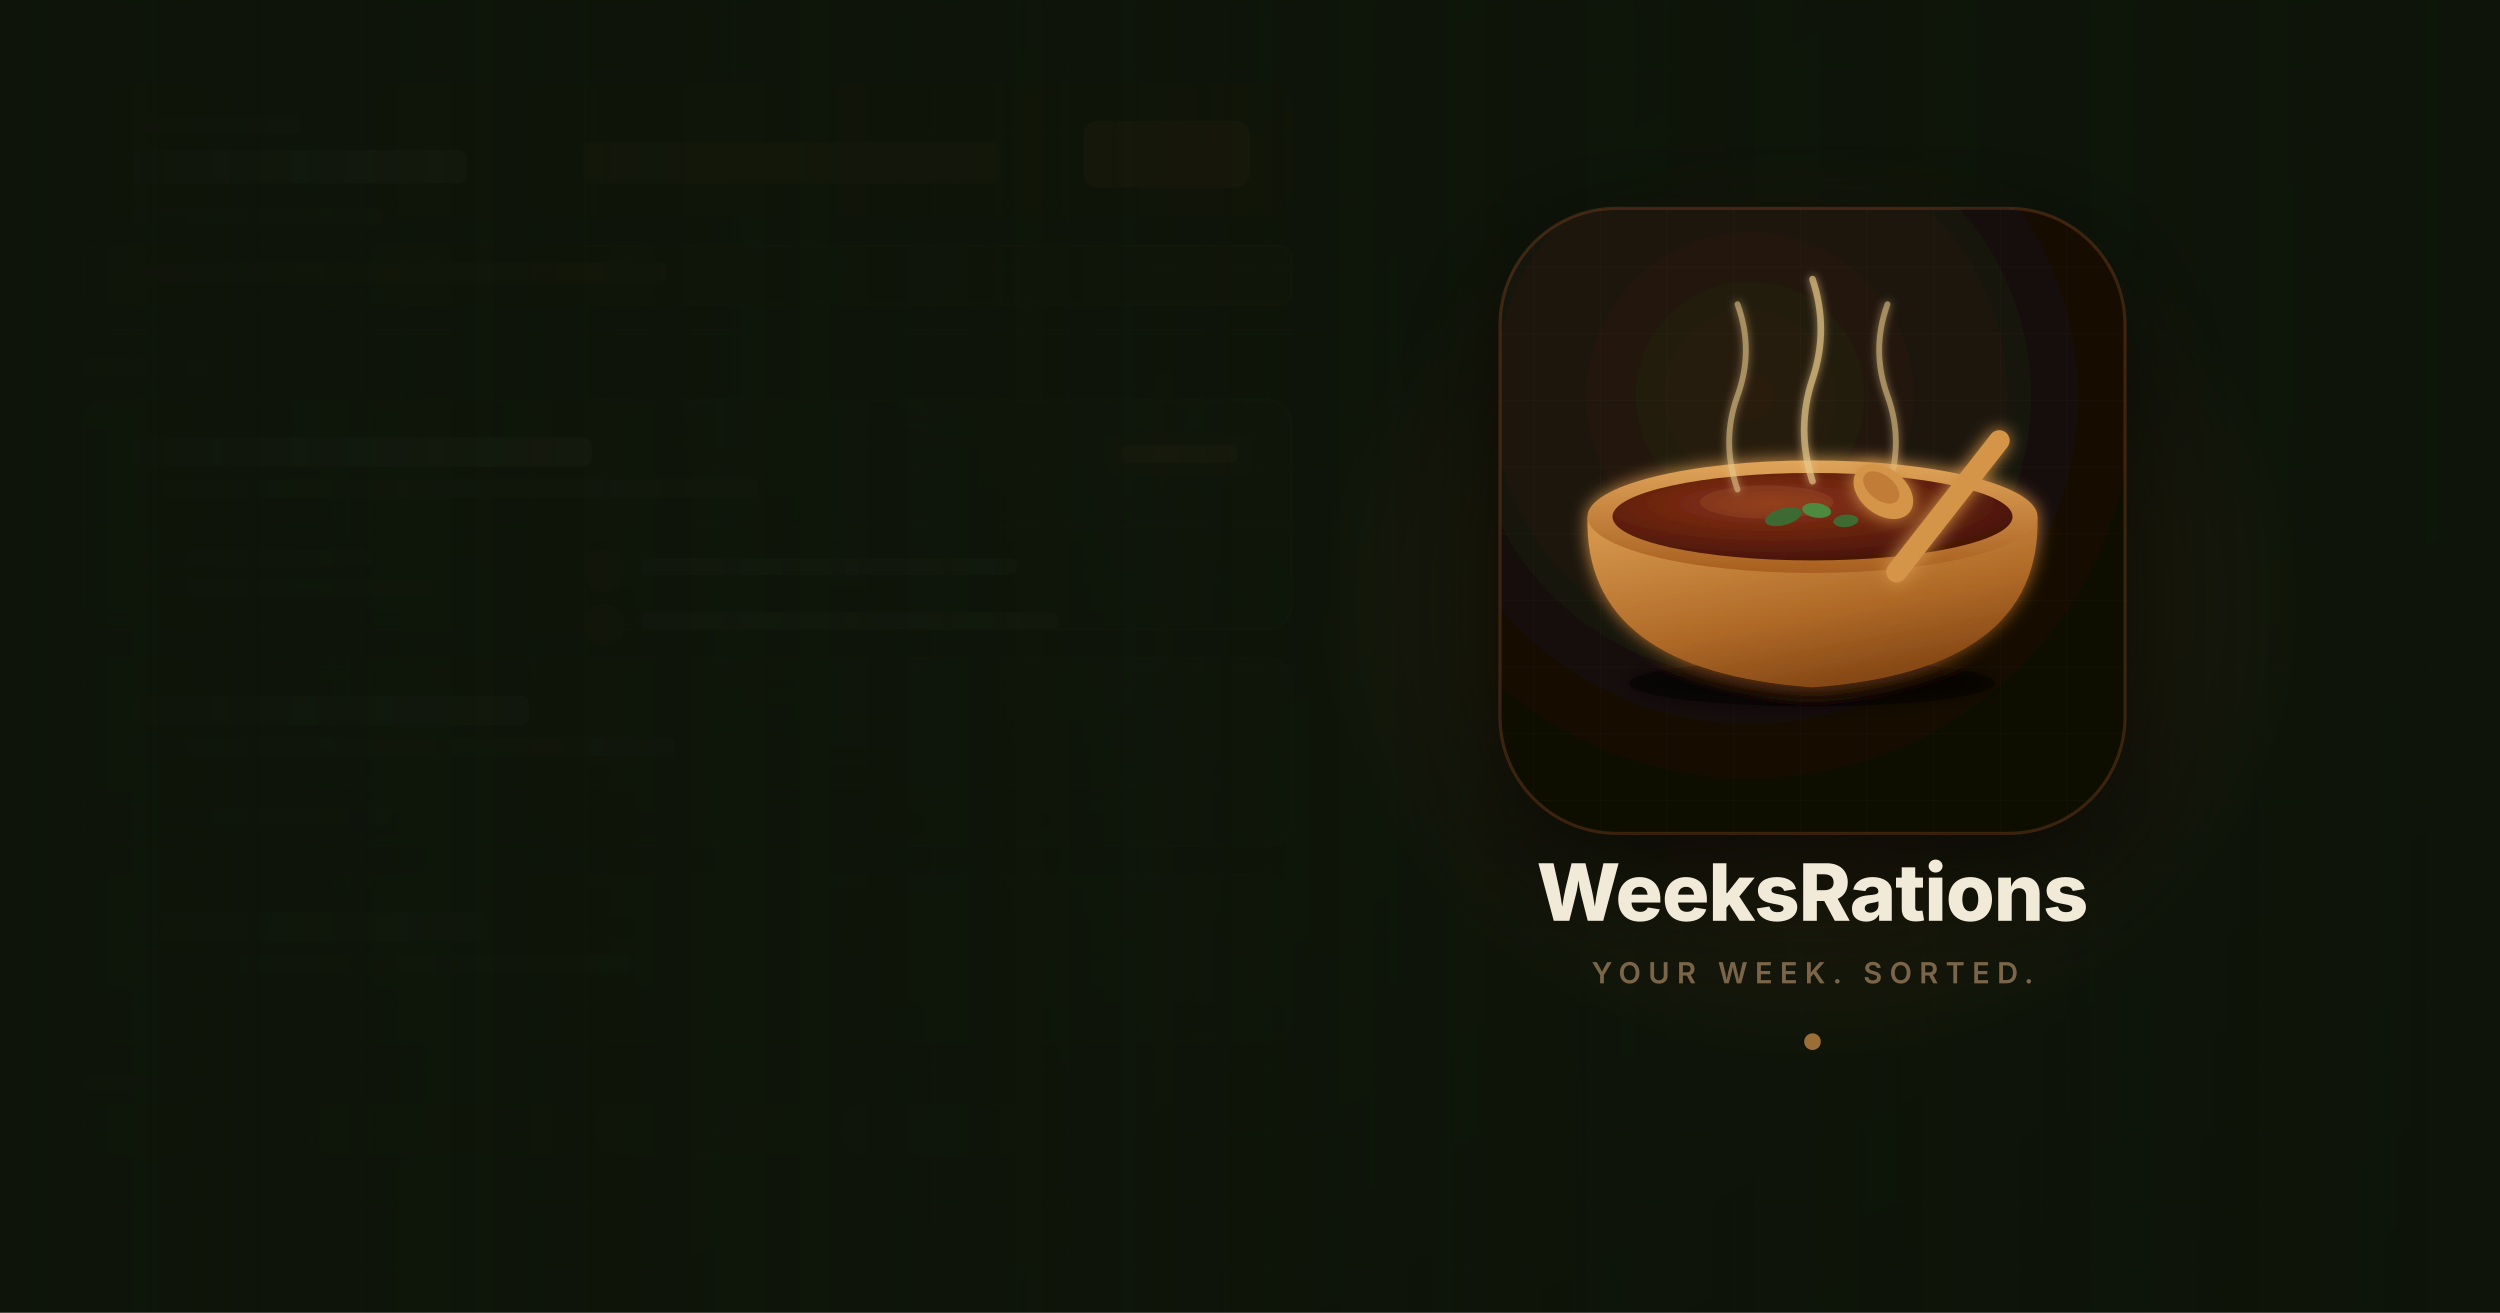
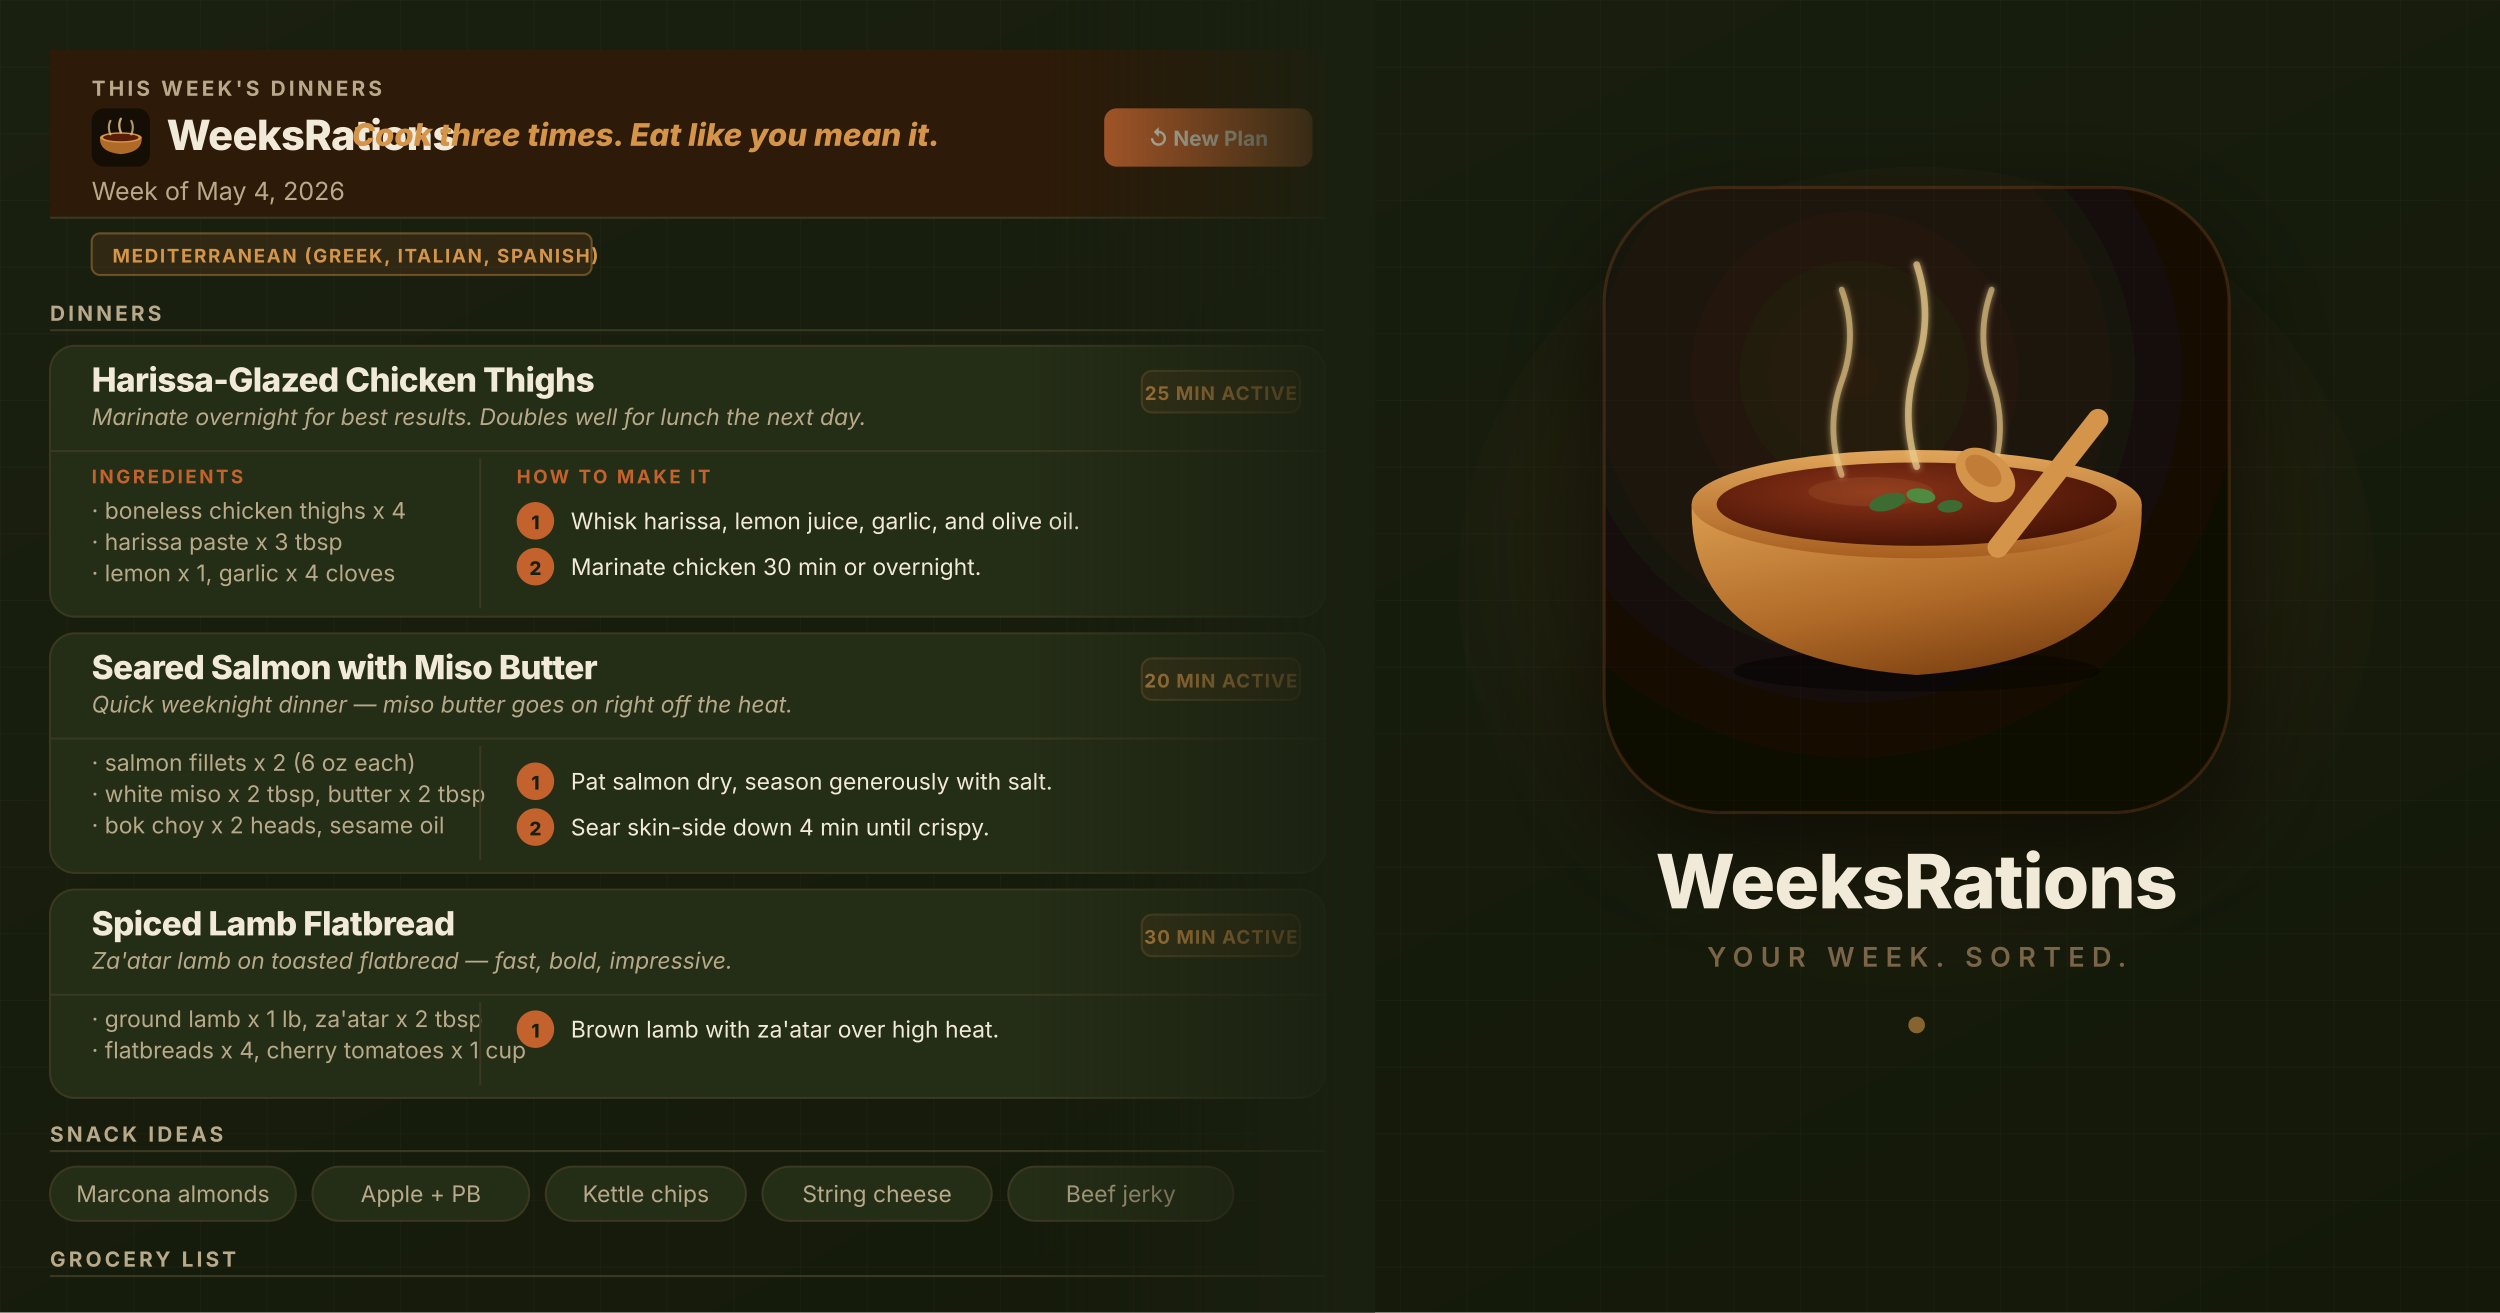
<svg xmlns="http://www.w3.org/2000/svg" viewBox="0 0 1200 630" width="1200" height="630">
  <defs>
    <linearGradient id="bgGrad" x1="0%" y1="0%" x2="100%" y2="100%">
-       <stop offset="0%" stop-color="#0e1409" />
-       <stop offset="60%" stop-color="#111808" />
-       <stop offset="100%" stop-color="#0a0d05" />
+       <stop offset="0%" stop-color="#1a2010" />
+       <stop offset="100%" stop-color="#131808" />
    </linearGradient>
-     <radialGradient id="iconGlow" cx="50%" cy="50%" r="50%">
-       <stop offset="0%" stop-color="#c4622d" stop-opacity="0.35" />
-       <stop offset="50%" stop-color="#c4622d" stop-opacity="0.1" />
+     <radialGradient id="iconGlow" cx="50%" cy="45%" r="55%">
+       <stop offset="0%" stop-color="#c4622d" stop-opacity="0.3" />
+       <stop offset="60%" stop-color="#c4622d" stop-opacity="0.08" />
      <stop offset="100%" stop-color="#c4622d" stop-opacity="0" />
    </radialGradient>
    <radialGradient id="cardBg" cx="40%" cy="30%" r="70%">
      <stop offset="0%" stop-color="#2a1f0e" />
      <stop offset="100%" stop-color="#0e0a04" />
    </radialGradient>
    <linearGradient id="bowlGrad" x1="25%" y1="0%" x2="75%" y2="100%">
      <stop offset="0%" stop-color="#d4954a" />
      <stop offset="55%" stop-color="#b06a28" />
      <stop offset="100%" stop-color="#7a3f10" />
    </linearGradient>
    <linearGradient id="rimGrad" x1="0%" y1="0%" x2="0%" y2="100%">
      <stop offset="0%" stop-color="#e0a55a" />
      <stop offset="100%" stop-color="#a85f20" />
    </linearGradient>
    <radialGradient id="soupGrad" cx="40%" cy="35%" r="65%">
      <stop offset="0%" stop-color="#8b3318" />
      <stop offset="100%" stop-color="#4a1506" />
    </radialGradient>
-     <linearGradient id="panelGrad" x1="0%" y1="0%" x2="0%" y2="100%">
-       <stop offset="0%" stop-color="#242d16" stop-opacity="0.9" />
-       <stop offset="100%" stop-color="#1a2010" stop-opacity="0.6" />
-     </linearGradient>
-     <linearGradient id="leftFade" x1="0%" y1="0%" x2="100%" y2="0%">
-       <stop offset="0%" stop-color="#0e1409" stop-opacity="1" />
-       <stop offset="40%" stop-color="#0e1409" stop-opacity="0.85" />
-       <stop offset="100%" stop-color="#0e1409" stop-opacity="0" />
-     </linearGradient>
-     <linearGradient id="rightFade" x1="0%" y1="0%" x2="100%" y2="0%">
-       <stop offset="0%" stop-color="#0e1409" stop-opacity="0" />
-       <stop offset="60%" stop-color="#0e1409" stop-opacity="0.7" />
-       <stop offset="100%" stop-color="#0e1409" stop-opacity="1" />
-     </linearGradient>
-     <pattern id="grid" width="32" height="32" patternUnits="userSpaceOnUse">
-       <path d="M 32 0 L 0 0 0 32" fill="none" stroke="#ffffff" stroke-width="0.4" opacity="0.055" />
-     </pattern>
-     <filter id="steamGlow" x="-50%" y="-50%" width="200%" height="200%">
-       <feGaussianBlur stdDeviation="2" result="blur" />
+     <filter id="cardShadow" x="-30%" y="-20%" width="160%" height="160%">
+       <feDropShadow dx="0" dy="20" stdDeviation="28" flood-color="#000" flood-opacity="0.65" />
+     </filter>
+     <filter id="steamGlow">
+       <feGaussianBlur stdDeviation="1.5" result="blur" />
      <feMerge>
        <feMergeNode in="blur" />
        <feMergeNode in="SourceGraphic" />
      </feMerge>
    </filter>
-     <filter id="cardShadow" x="-30%" y="-20%" width="160%" height="160%">
-       <feDropShadow dx="0" dy="20" stdDeviation="30" flood-color="#000" flood-opacity="0.7" />
-     </filter>
-     <filter id="bowlGlow" x="-20%" y="-20%" width="140%" height="140%">
-       <feGaussianBlur stdDeviation="4" result="blur" />
-       <feMerge>
-         <feMergeNode in="blur" />
-         <feMergeNode in="SourceGraphic" />
-       </feMerge>
-     </filter>
+     <clipPath id="leftClip">
+       <rect x="0" y="0" width="660" height="630" />
+     </clipPath>
+     <linearGradient id="rightEdgeFade" x1="0%" y1="0%" x2="100%" y2="0%">
+       <stop offset="0%" stop-color="#1a2010" stop-opacity="0" />
+       <stop offset="75%" stop-color="#1a2010" stop-opacity="0" />
+       <stop offset="100%" stop-color="#1a2010" stop-opacity="1" />
+     </linearGradient>
+     <pattern id="grid" width="32" height="32" patternUnits="userSpaceOnUse">
+       <path d="M 32 0 L 0 0 0 32" fill="none" stroke="#fff" stroke-width="0.4" opacity="0.05" />
+     </pattern>
  </defs>
  <rect width="1200" height="630" fill="url(#bgGrad)" />
  <rect width="1200" height="630" fill="url(#grid)" />
-   <g opacity="0.55">
-     <rect x="40" y="40" width="580" height="64" rx="10" fill="#2e1a08" opacity="0.8" />
-     <rect x="64" y="56" width="80" height="8" rx="3" fill="#b8a98a" opacity="0.5" />
-     <rect x="64" y="72" width="160" height="16" rx="4" fill="#f2ead8" opacity="0.7" />
-     <rect x="280" y="68" width="200" height="20" rx="4" fill="#d4954a" opacity="0.5" />
-     <rect x="520" y="58" width="80" height="32" rx="7" fill="#c4622d" opacity="0.6" />
-     <rect x="64" y="100" width="120" height="8" rx="3" fill="#b8a98a" opacity="0.35" />
-     <rect x="40" y="118" width="580" height="28" rx="6" fill="#c4622d" opacity="0.12" />
-     <rect x="40" y="118" width="580" height="28" rx="6" fill="none" stroke="#d4954a" stroke-width="1" opacity="0.3" />
-     <rect x="60" y="126" width="260" height="10" rx="3" fill="#d4954a" opacity="0.4" />
-     <rect x="40" y="158" width="580" height="1" fill="#3a3820" opacity="0.6" />
-     <rect x="40" y="172" width="60" height="8" rx="3" fill="#b8a98a" opacity="0.4" />
-     <rect x="40" y="192" width="580" height="110" rx="12" fill="url(#panelGrad)" stroke="#3a3820" stroke-width="1" />
-     <rect x="64" y="210" width="220" height="14" rx="4" fill="#f2ead8" opacity="0.65" />
-     <rect x="64" y="230" width="300" height="9" rx="3" fill="#b8a98a" opacity="0.4" />
-     <rect x="530" y="208" width="72" height="20" rx="5" fill="#c4622d" opacity="0.18" />
-     <rect x="538" y="214" width="56" height="8" rx="3" fill="#d4954a" opacity="0.45" />
-     <rect x="40" y="252" width="580" height="1" fill="#3a3820" opacity="0.5" />
-     <rect x="64" y="264" width="8" height="8" rx="2" fill="#c4622d" opacity="0.5" />
-     <rect x="78" y="264" width="100" height="8" rx="3" fill="#b8a98a" opacity="0.35" />
-     <rect x="64" y="278" width="8" height="8" rx="2" fill="#c4622d" opacity="0.5" />
-     <rect x="78" y="278" width="130" height="8" rx="3" fill="#b8a98a" opacity="0.35" />
-     <rect x="280" y="264" width="20" height="20" rx="10" fill="#c4622d" opacity="0.5" />
-     <rect x="308" y="268" width="180" height="8" rx="3" fill="#f2ead8" opacity="0.35" />
-     <rect x="280" y="290" width="20" height="20" rx="10" fill="#c4622d" opacity="0.5" />
-     <rect x="308" y="294" width="200" height="8" rx="3" fill="#f2ead8" opacity="0.35" />
-     <rect x="40" y="316" width="580" height="90" rx="12" fill="url(#panelGrad)" stroke="#3a3820" stroke-width="1" opacity="0.7" />
-     <rect x="64" y="334" width="190" height="14" rx="4" fill="#f2ead8" opacity="0.45" />
-     <rect x="64" y="354" width="260" height="9" rx="3" fill="#b8a98a" opacity="0.3" />
-     <rect x="40" y="376" width="580" height="1" fill="#3a3820" opacity="0.35" />
-     <rect x="64" y="388" width="8" height="8" rx="2" fill="#c4622d" opacity="0.3" />
-     <rect x="78" y="388" width="110" height="8" rx="3" fill="#b8a98a" opacity="0.25" />
-     <rect x="40" y="420" width="580" height="80" rx="12" fill="url(#panelGrad)" stroke="#3a3820" stroke-width="1" opacity="0.45" />
-     <rect x="64" y="438" width="170" height="14" rx="4" fill="#f2ead8" opacity="0.3" />
-     <rect x="64" y="458" width="240" height="9" rx="3" fill="#b8a98a" opacity="0.2" />
-     <rect x="40" y="516" width="60" height="7" rx="3" fill="#b8a98a" opacity="0.3" />
-     <rect x="40" y="530" width="100" height="24" rx="12" fill="#242d16" opacity="0.6" stroke="#3a3820" stroke-width="1" />
-     <rect x="148" y="530" width="130" height="24" rx="12" fill="#242d16" opacity="0.6" stroke="#3a3820" stroke-width="1" />
-     <rect x="286" y="530" width="110" height="24" rx="12" fill="#242d16" opacity="0.6" stroke="#3a3820" stroke-width="1" />
-     <rect x="404" y="530" width="90" height="24" rx="12" fill="#242d16" opacity="0.5" stroke="#3a3820" stroke-width="1" />
+   <g clip-path="url(#leftClip)">
+     <rect x="24" y="24" width="612" height="80" rx="0" fill="#2e1a08" />
+     <rect x="24" y="104" width="612" height="1" fill="#3a3820" />
+     <text x="44" y="46" font-family="-apple-system,BlinkMacSystemFont,'Segoe UI',sans-serif" font-size="10" font-weight="700" letter-spacing="1.5" fill="#b8a98a">THIS WEEK'S DINNERS</text>
+     <g transform="translate(44, 52)">
+       <rect width="28" height="28" rx="6" fill="#150e05" />
+       <ellipse cx="14" cy="15" rx="10" ry="2.8" fill="#c4622d" opacity="0.2" />
+       <path d="M4 14 Q3.5 21 14 22 Q24.5 21 24 14 Z" fill="#b06a28" />
+       <ellipse cx="14" cy="14" rx="10" ry="2.5" fill="#d4954a" />
+       <ellipse cx="14" cy="14" rx="8.5" ry="1.8" fill="#5a1e08" />
+       <path d="M9 12.5 Q7.5 9 9 6" stroke="#e8c98a" stroke-width="1" stroke-linecap="round" fill="none" opacity="0.75" />
+       <path d="M14 11.5 Q12.5 8 14 5" stroke="#e8c98a" stroke-width="1.1" stroke-linecap="round" fill="none" opacity="0.85" />
+       <path d="M19 12.5 Q20.5 9 19 6" stroke="#e8c98a" stroke-width="1" stroke-linecap="round" fill="none" opacity="0.75" />
+     </g>
+     <text x="80" y="72" font-family="-apple-system,BlinkMacSystemFont,'Segoe UI',sans-serif" font-size="20" font-weight="800" fill="#f2ead8" letter-spacing="-0.3">WeeksRations</text>
+     <text x="44" y="96" font-family="-apple-system,BlinkMacSystemFont,'Segoe UI',sans-serif" font-size="12" fill="#b8a98a">Week of May 4, 2026</text>
+     <rect x="44" y="58" width="0" height="0" />
+     <text x="310" y="70" font-family="-apple-system,BlinkMacSystemFont,'Segoe UI',sans-serif" font-size="15" font-weight="800" font-style="italic" fill="#d4954a" text-anchor="middle">Cook three times. Eat like you mean it.</text>
+     <rect x="530" y="52" width="100" height="28" rx="6" fill="#c4622d" />
+     <text x="580" y="70" font-family="-apple-system,BlinkMacSystemFont,'Segoe UI',sans-serif" font-size="10" font-weight="700" fill="#f2ead8" text-anchor="middle">↺ New Plan</text>
+     <rect x="44" y="112" width="240" height="20" rx="4" fill="#c4622d22" />
+     <rect x="44" y="112" width="240" height="20" rx="4" fill="none" stroke="#d4954a66" stroke-width="1" />
+     <text x="54" y="126" font-family="-apple-system,BlinkMacSystemFont,'Segoe UI',sans-serif" font-size="9" font-weight="700" letter-spacing="0.8" fill="#d4954a">MEDITERRANEAN (GREEK, ITALIAN, SPANISH)</text>
+     <text x="24" y="154" font-family="-apple-system,BlinkMacSystemFont,'Segoe UI',sans-serif" font-size="10" font-weight="700" letter-spacing="1.5" fill="#b8a98a">DINNERS</text>
+     <rect x="24" y="158" width="612" height="1" fill="#3a3820" />
+     <rect x="24" y="166" width="612" height="130" rx="12" fill="#242d16" stroke="#3a3820" stroke-width="1" />
+     <rect x="24" y="166" width="612" height="56" rx="0" fill="none" />
+     <text x="44" y="188" font-family="-apple-system,BlinkMacSystemFont,'Segoe UI',sans-serif" font-size="16" font-weight="800" fill="#f2ead8" letter-spacing="-0.3">Harissa-Glazed Chicken Thighs</text>
+     <text x="44" y="204" font-family="-apple-system,BlinkMacSystemFont,'Segoe UI',sans-serif" font-size="11" font-style="italic" fill="#b8a98a">Marinate overnight for best results. Doubles well for lunch the next day.</text>
+     <rect x="548" y="178" width="76" height="20" rx="5" fill="#c4622d22" stroke="#d4954a44" stroke-width="1" />
+     <text x="586" y="192" font-family="-apple-system,BlinkMacSystemFont,'Segoe UI',sans-serif" font-size="9" font-weight="700" letter-spacing="0.5" fill="#d4954a" text-anchor="middle">25 MIN ACTIVE</text>
+     <rect x="24" y="216" width="612" height="1" fill="#3a3820" />
+     <text x="44" y="232" font-family="-apple-system,BlinkMacSystemFont,'Segoe UI',sans-serif" font-size="9" font-weight="700" letter-spacing="1.2" fill="#c4622d">INGREDIENTS</text>
+     <text x="44" y="249" font-family="-apple-system,BlinkMacSystemFont,'Segoe UI',sans-serif" font-size="11" fill="#b8a98a">· boneless chicken thighs x 4</text>
+     <text x="44" y="264" font-family="-apple-system,BlinkMacSystemFont,'Segoe UI',sans-serif" font-size="11" fill="#b8a98a">· harissa paste x 3 tbsp</text>
+     <text x="44" y="279" font-family="-apple-system,BlinkMacSystemFont,'Segoe UI',sans-serif" font-size="11" fill="#b8a98a">· lemon x 1, garlic x 4 cloves</text>
+     <rect x="230" y="220" width="1" height="72" fill="#3a3820" />
+     <text x="248" y="232" font-family="-apple-system,BlinkMacSystemFont,'Segoe UI',sans-serif" font-size="9" font-weight="700" letter-spacing="1.2" fill="#c4622d">HOW TO MAKE IT</text>
+     <rect x="248" y="241" width="18" height="18" rx="9" fill="#c4622d" />
+     <text x="257" y="254" font-family="-apple-system,BlinkMacSystemFont,'Segoe UI',sans-serif" font-size="9" font-weight="800" fill="#1a2010" text-anchor="middle">1</text>
+     <text x="274" y="254" font-family="-apple-system,BlinkMacSystemFont,'Segoe UI',sans-serif" font-size="11" fill="#f2ead8">Whisk harissa, lemon juice, garlic, and olive oil.</text>
+     <rect x="248" y="263" width="18" height="18" rx="9" fill="#c4622d" />
+     <text x="257" y="276" font-family="-apple-system,BlinkMacSystemFont,'Segoe UI',sans-serif" font-size="9" font-weight="800" fill="#1a2010" text-anchor="middle">2</text>
+     <text x="274" y="276" font-family="-apple-system,BlinkMacSystemFont,'Segoe UI',sans-serif" font-size="11" fill="#f2ead8">Marinate chicken 30 min or overnight.</text>
+     <rect x="24" y="304" width="612" height="115" rx="12" fill="#242d16" stroke="#3a3820" stroke-width="1" />
+     <text x="44" y="326" font-family="-apple-system,BlinkMacSystemFont,'Segoe UI',sans-serif" font-size="16" font-weight="800" fill="#f2ead8" letter-spacing="-0.3">Seared Salmon with Miso Butter</text>
+     <text x="44" y="342" font-family="-apple-system,BlinkMacSystemFont,'Segoe UI',sans-serif" font-size="11" font-style="italic" fill="#b8a98a">Quick weeknight dinner — miso butter goes on right off the heat.</text>
+     <rect x="548" y="316" width="76" height="20" rx="5" fill="#c4622d22" stroke="#d4954a44" stroke-width="1" />
+     <text x="586" y="330" font-family="-apple-system,BlinkMacSystemFont,'Segoe UI',sans-serif" font-size="9" font-weight="700" letter-spacing="0.5" fill="#d4954a" text-anchor="middle">20 MIN ACTIVE</text>
+     <rect x="24" y="354" width="612" height="1" fill="#3a3820" />
+     <text x="44" y="370" font-family="-apple-system,BlinkMacSystemFont,'Segoe UI',sans-serif" font-size="11" fill="#b8a98a">· salmon fillets x 2 (6 oz each)</text>
+     <text x="44" y="385" font-family="-apple-system,BlinkMacSystemFont,'Segoe UI',sans-serif" font-size="11" fill="#b8a98a">· white miso x 2 tbsp, butter x 2 tbsp</text>
+     <text x="44" y="400" font-family="-apple-system,BlinkMacSystemFont,'Segoe UI',sans-serif" font-size="11" fill="#b8a98a">· bok choy x 2 heads, sesame oil</text>
+     <rect x="230" y="358" width="1" height="55" fill="#3a3820" />
+     <rect x="248" y="366" width="18" height="18" rx="9" fill="#c4622d" />
+     <text x="257" y="379" font-family="-apple-system,BlinkMacSystemFont,'Segoe UI',sans-serif" font-size="9" font-weight="800" fill="#1a2010" text-anchor="middle">1</text>
+     <text x="274" y="379" font-family="-apple-system,BlinkMacSystemFont,'Segoe UI',sans-serif" font-size="11" fill="#f2ead8">Pat salmon dry, season generously with salt.</text>
+     <rect x="248" y="388" width="18" height="18" rx="9" fill="#c4622d" />
+     <text x="257" y="401" font-family="-apple-system,BlinkMacSystemFont,'Segoe UI',sans-serif" font-size="9" font-weight="800" fill="#1a2010" text-anchor="middle">2</text>
+     <text x="274" y="401" font-family="-apple-system,BlinkMacSystemFont,'Segoe UI',sans-serif" font-size="11" fill="#f2ead8">Sear skin-side down 4 min until crispy.</text>
+     <rect x="24" y="427" width="612" height="100" rx="12" fill="#242d16" stroke="#3a3820" stroke-width="1" />
+     <text x="44" y="449" font-family="-apple-system,BlinkMacSystemFont,'Segoe UI',sans-serif" font-size="16" font-weight="800" fill="#f2ead8" letter-spacing="-0.3">Spiced Lamb Flatbread</text>
+     <text x="44" y="465" font-family="-apple-system,BlinkMacSystemFont,'Segoe UI',sans-serif" font-size="11" font-style="italic" fill="#b8a98a">Za'atar lamb on toasted flatbread — fast, bold, impressive.</text>
+     <rect x="548" y="439" width="76" height="20" rx="5" fill="#c4622d22" stroke="#d4954a44" stroke-width="1" />
+     <text x="586" y="453" font-family="-apple-system,BlinkMacSystemFont,'Segoe UI',sans-serif" font-size="9" font-weight="700" letter-spacing="0.5" fill="#d4954a" text-anchor="middle">30 MIN ACTIVE</text>
+     <rect x="24" y="477" width="612" height="1" fill="#3a3820" />
+     <text x="44" y="493" font-family="-apple-system,BlinkMacSystemFont,'Segoe UI',sans-serif" font-size="11" fill="#b8a98a">· ground lamb x 1 lb, za'atar x 2 tbsp</text>
+     <text x="44" y="508" font-family="-apple-system,BlinkMacSystemFont,'Segoe UI',sans-serif" font-size="11" fill="#b8a98a">· flatbreads x 4, cherry tomatoes x 1 cup</text>
+     <rect x="230" y="481" width="1" height="40" fill="#3a3820" />
+     <rect x="248" y="485" width="18" height="18" rx="9" fill="#c4622d" />
+     <text x="257" y="498" font-family="-apple-system,BlinkMacSystemFont,'Segoe UI',sans-serif" font-size="9" font-weight="800" fill="#1a2010" text-anchor="middle">1</text>
+     <text x="274" y="498" font-family="-apple-system,BlinkMacSystemFont,'Segoe UI',sans-serif" font-size="11" fill="#f2ead8">Brown lamb with za'atar over high heat.</text>
+     <text x="24" y="548" font-family="-apple-system,BlinkMacSystemFont,'Segoe UI',sans-serif" font-size="10" font-weight="700" letter-spacing="1.5" fill="#b8a98a">SNACK IDEAS</text>
+     <rect x="24" y="552" width="612" height="1" fill="#3a3820" />
+     <rect x="24" y="560" width="118" height="26" rx="13" fill="#242d16" stroke="#3a3820" stroke-width="1" />
+     <text x="83" y="577" font-family="-apple-system,BlinkMacSystemFont,'Segoe UI',sans-serif" font-size="11" fill="#b8a98a" text-anchor="middle">Marcona almonds</text>
+     <rect x="150" y="560" width="104" height="26" rx="13" fill="#242d16" stroke="#3a3820" stroke-width="1" />
+     <text x="202" y="577" font-family="-apple-system,BlinkMacSystemFont,'Segoe UI',sans-serif" font-size="11" fill="#b8a98a" text-anchor="middle">Apple + PB</text>
+     <rect x="262" y="560" width="96" height="26" rx="13" fill="#242d16" stroke="#3a3820" stroke-width="1" />
+     <text x="310" y="577" font-family="-apple-system,BlinkMacSystemFont,'Segoe UI',sans-serif" font-size="11" fill="#b8a98a" text-anchor="middle">Kettle chips</text>
+     <rect x="366" y="560" width="110" height="26" rx="13" fill="#242d16" stroke="#3a3820" stroke-width="1" />
+     <text x="421" y="577" font-family="-apple-system,BlinkMacSystemFont,'Segoe UI',sans-serif" font-size="11" fill="#b8a98a" text-anchor="middle">String cheese</text>
+     <rect x="484" y="560" width="108" height="26" rx="13" fill="#242d16" stroke="#3a3820" stroke-width="1" />
+     <text x="538" y="577" font-family="-apple-system,BlinkMacSystemFont,'Segoe UI',sans-serif" font-size="11" fill="#b8a98a" text-anchor="middle">Beef jerky</text>
+     <text x="24" y="608" font-family="-apple-system,BlinkMacSystemFont,'Segoe UI',sans-serif" font-size="10" font-weight="700" letter-spacing="1.5" fill="#b8a98a">GROCERY LIST</text>
+     <rect x="24" y="612" width="612" height="1" fill="#3a3820" />
  </g>
-   <rect width="1200" height="630" fill="url(#leftFade)" />
-   <rect width="1200" height="630" fill="url(#rightFade)" />
-   <ellipse cx="870" cy="290" rx="240" ry="220" fill="url(#iconGlow)" />
+   <rect x="0" y="0" width="660" height="630" fill="url(#rightEdgeFade)" />
+   <ellipse cx="920" cy="280" rx="220" ry="200" fill="url(#iconGlow)" />
  <g filter="url(#cardShadow)">
-     <rect x="720" y="100" width="300" height="300" rx="56" fill="url(#cardBg)" />
+     <rect x="770" y="90" width="300" height="300" rx="56" fill="url(#cardBg)" />
  </g>
-   <rect x="720" y="100" width="300" height="300" rx="56" fill="url(#grid)" opacity="0.6" />
-   <rect x="720" y="100" width="300" height="300" rx="56" fill="none" stroke="#c4622d" stroke-width="1.5" opacity="0.25" />
-   <g filter="url(#bowlGlow)">
-     <ellipse cx="870" cy="328" rx="88" ry="11" fill="#000" opacity="0.45" />
-     <path d="M 762 248 Q 760 322 870 330 Q 980 322 978 248 Z" fill="url(#bowlGrad)" />
-     <ellipse cx="870" cy="248" rx="108" ry="27" fill="url(#rimGrad)" />
-     <ellipse cx="870" cy="248" rx="96" ry="21" fill="url(#soupGrad)" />
-     <ellipse cx="848" cy="241" rx="32" ry="8" fill="#d4954a" opacity="0.13" />
-     <ellipse cx="856" cy="248" rx="9" ry="4" fill="#3d6b32" transform="rotate(-15 856 248)" />
-     <ellipse cx="872" cy="245" rx="7" ry="3.5" fill="#4e8a3f" transform="rotate(8 872 245)" />
-     <ellipse cx="886" cy="250" rx="6" ry="3" fill="#3d6b32" transform="rotate(-5 886 250)" />
+   <rect x="770" y="90" width="300" height="300" rx="56" fill="url(#grid)" opacity="0.7" />
+   <rect x="770" y="90" width="300" height="300" rx="56" fill="none" stroke="#c4622d" stroke-width="1.5" opacity="0.22" />
+   <ellipse cx="920" cy="322" rx="88" ry="10" fill="#000" opacity="0.4" />
+   <path d="M 812 242 Q 810 316 920 324 Q 1030 316 1028 242 Z" fill="url(#bowlGrad)" />
+   <ellipse cx="920" cy="242" rx="108" ry="26" fill="url(#rimGrad)" />
+   <ellipse cx="920" cy="242" rx="96" ry="20" fill="url(#soupGrad)" />
+   <ellipse cx="898" cy="236" rx="30" ry="7" fill="#d4954a" opacity="0.12" />
+   <ellipse cx="906" cy="241" rx="9" ry="4" fill="#3d6b32" transform="rotate(-15 906 241)" />
+   <ellipse cx="922" cy="238" rx="7" ry="3.5" fill="#4e8a3f" transform="rotate(8 922 238)" />
+   <ellipse cx="936" cy="243" rx="6" ry="3" fill="#3d6b32" transform="rotate(-5 936 243)" />
+   <g filter="url(#steamGlow)" stroke="#e8c98a" stroke-linecap="round" fill="none">
+     <path d="M 884 228 Q 876 205 884 183 Q 892 161 884 139" stroke-width="2.8" opacity="0.6" />
+     <path d="M 920 224 Q 912 199 920 175 Q 928 151 920 127" stroke-width="3.2" opacity="0.7" />
+     <path d="M 956 228 Q 964 205 956 183 Q 948 161 956 139" stroke-width="2.8" opacity="0.6" />
  </g>
-   <g filter="url(#steamGlow)" stroke="#e8c98a" stroke-linecap="round" fill="none">
-     <path d="M 834 235 Q 826 212 834 190 Q 842 168 834 146" stroke-width="2.8" opacity="0.55" />
-     <path d="M 870 231 Q 862 206 870 182 Q 878 158 870 134" stroke-width="3.2" opacity="0.65" />
-     <path d="M 906 235 Q 914 212 906 190 Q 898 168 906 146" stroke-width="2.8" opacity="0.55" />
-   </g>
-   <g filter="url(#bowlGlow)">
-     <rect x="930" y="198" width="10" height="90" rx="5" fill="#d4954a" transform="rotate(38 935 243)" />
-     <ellipse cx="904" cy="236" rx="16" ry="11" fill="#d4954a" transform="rotate(38 904 236)" />
-     <ellipse cx="903" cy="234" rx="10" ry="6" fill="#b06a28" opacity="0.55" transform="rotate(38 903 234)" />
-   </g>
-   <text x="870" y="442" text-anchor="middle" font-family="-apple-system, BlinkMacSystemFont, 'Segoe UI', sans-serif" font-size="38" font-weight="800" letter-spacing="-0.5" fill="#f2ead8">WeeksRations</text>
-   <text x="870" y="472" text-anchor="middle" font-family="-apple-system, BlinkMacSystemFont, 'Segoe UI', sans-serif" font-size="14" font-weight="600" letter-spacing="3.5" fill="#7a6548">YOUR WEEK. SORTED.</text>
-   <circle cx="870" cy="500" r="4" fill="#d4954a" opacity="0.7" />
+   <rect x="978" y="188" width="10" height="88" rx="5" fill="#d4954a" transform="rotate(38 983 232)" />
+   <ellipse cx="953" cy="228" rx="16" ry="11" fill="#d4954a" transform="rotate(38 953 228)" />
+   <ellipse cx="952" cy="226" rx="10" ry="6" fill="#b06a28" opacity="0.55" transform="rotate(38 952 226)" />
+   <text x="920" y="436" text-anchor="middle" font-family="-apple-system,BlinkMacSystemFont,'Segoe UI',sans-serif" font-size="36" font-weight="800" letter-spacing="-0.5" fill="#f2ead8">WeeksRations</text>
+   <text x="920" y="464" text-anchor="middle" font-family="-apple-system,BlinkMacSystemFont,'Segoe UI',sans-serif" font-size="13" font-weight="600" letter-spacing="3.5" fill="#7a6548">YOUR WEEK. SORTED.</text>
+   <circle cx="920" cy="492" r="4" fill="#d4954a" opacity="0.6" />
</svg>
